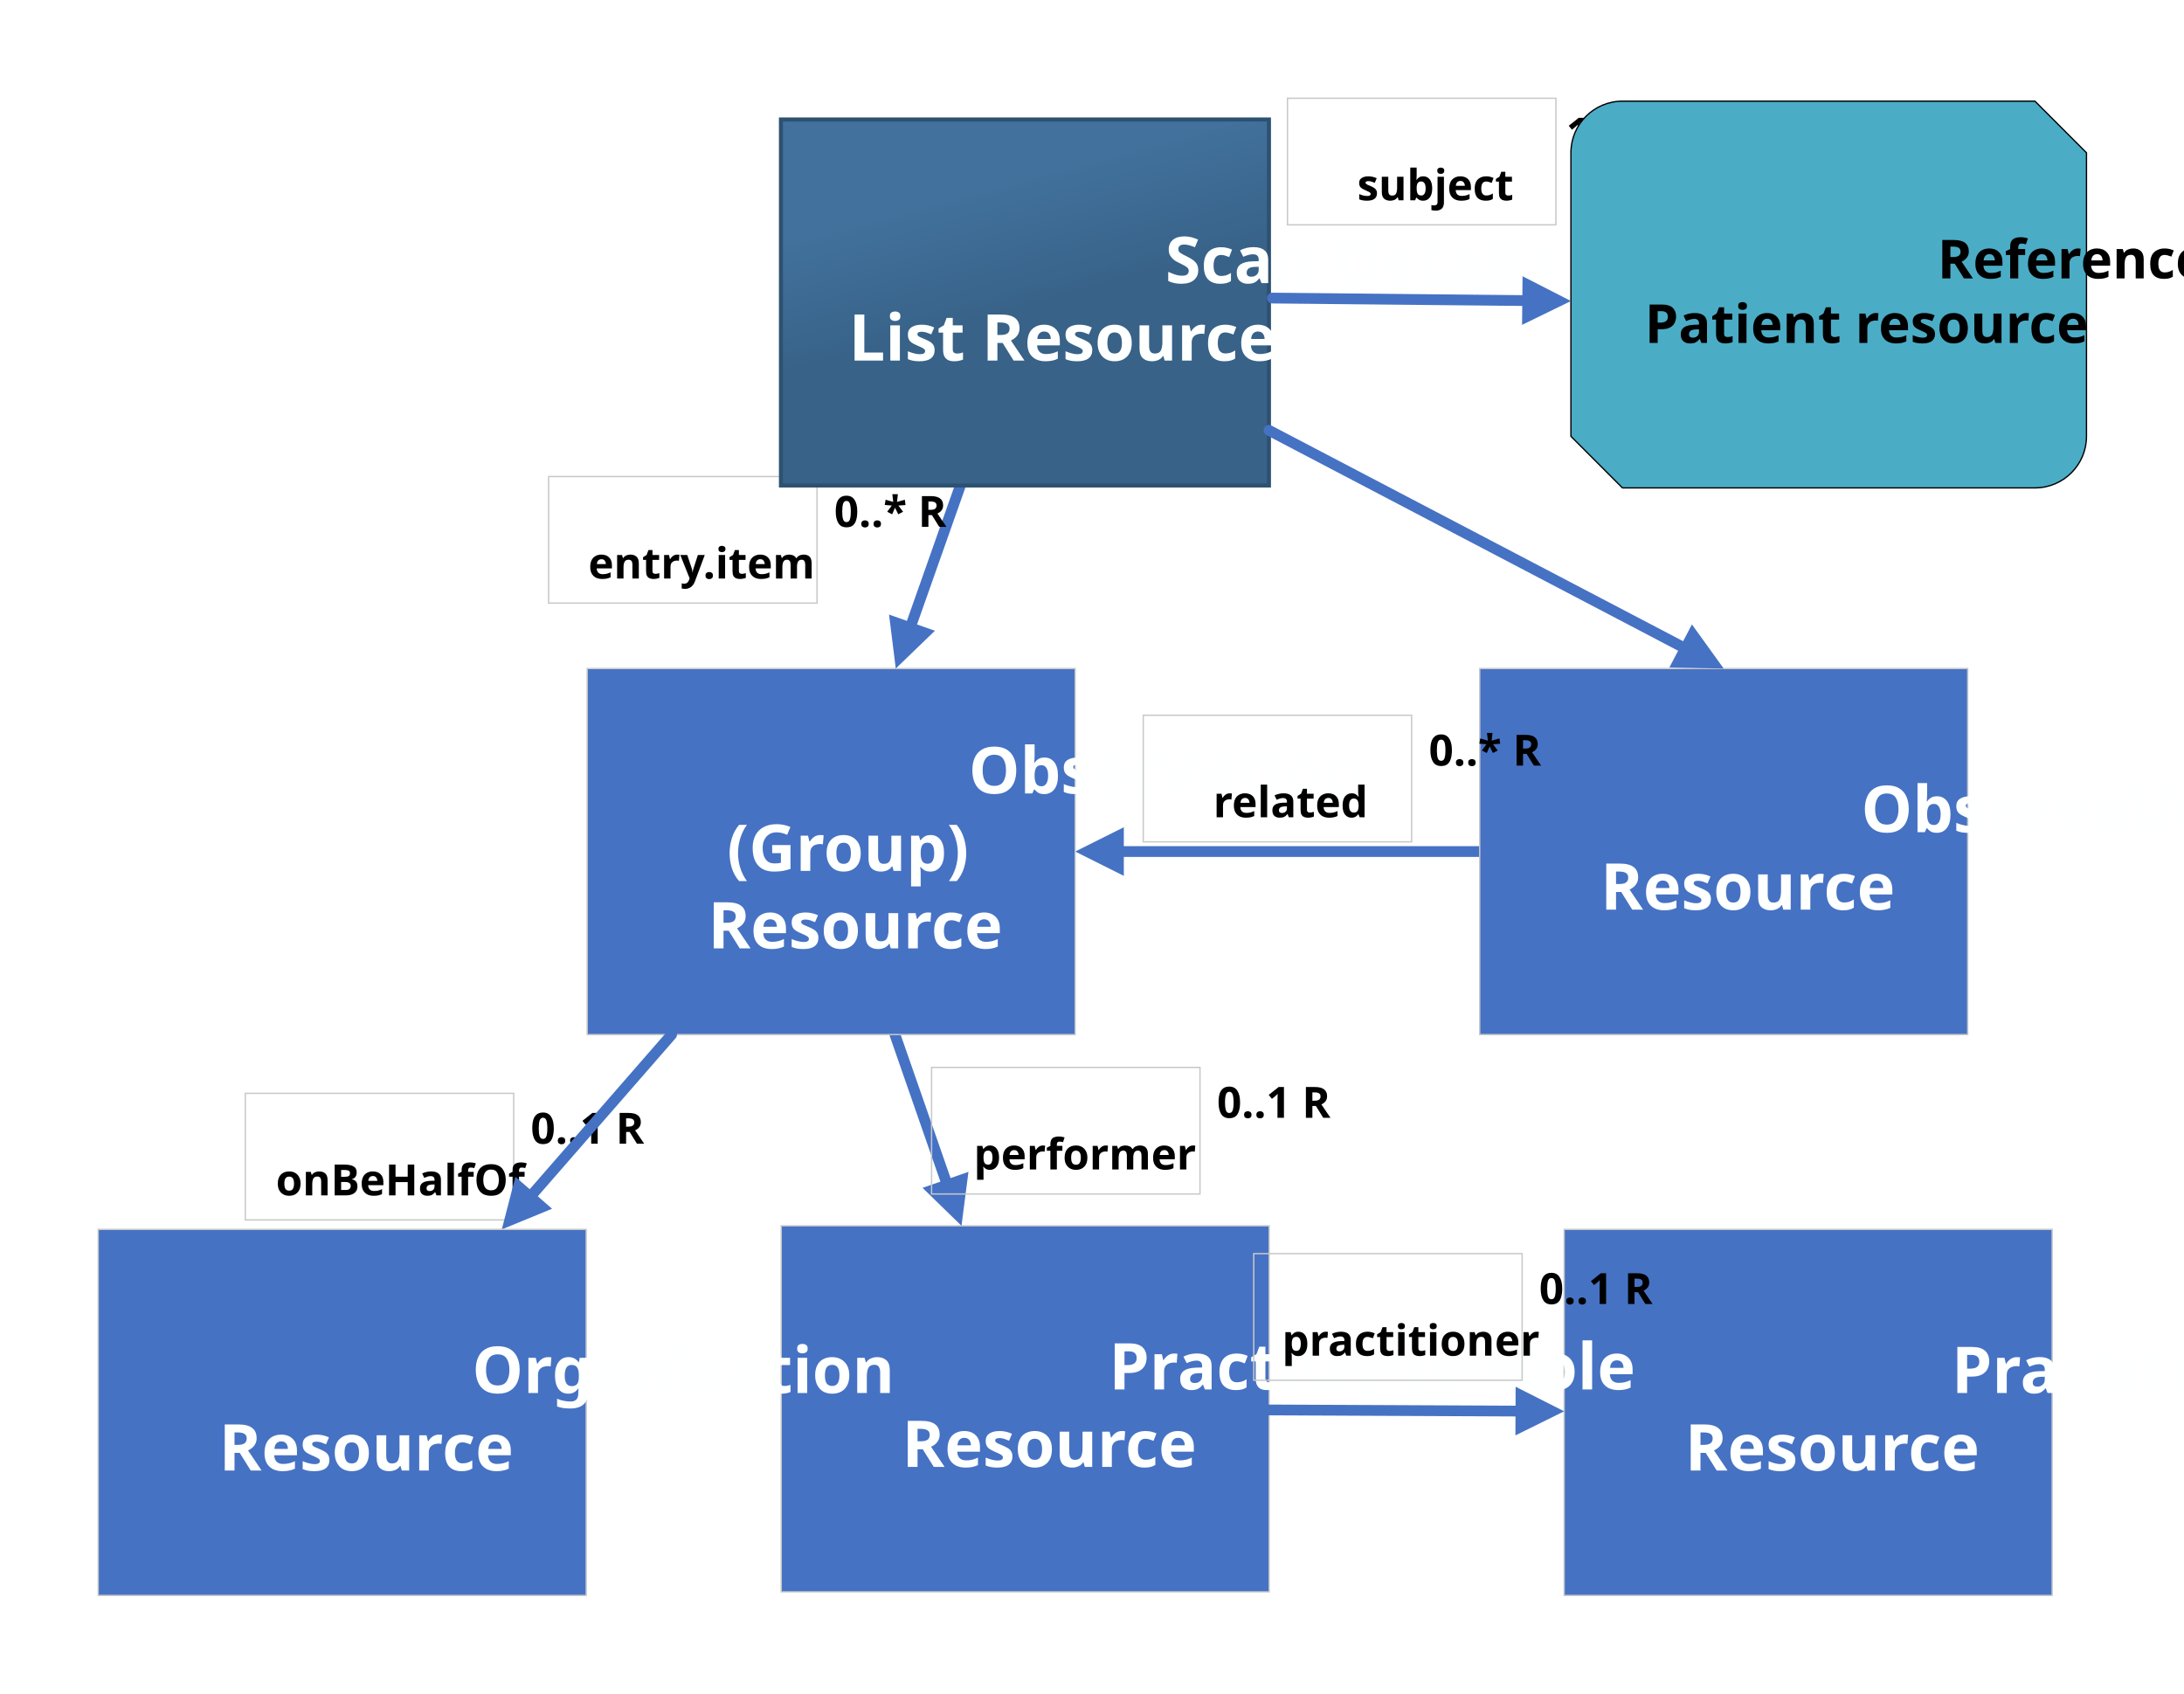
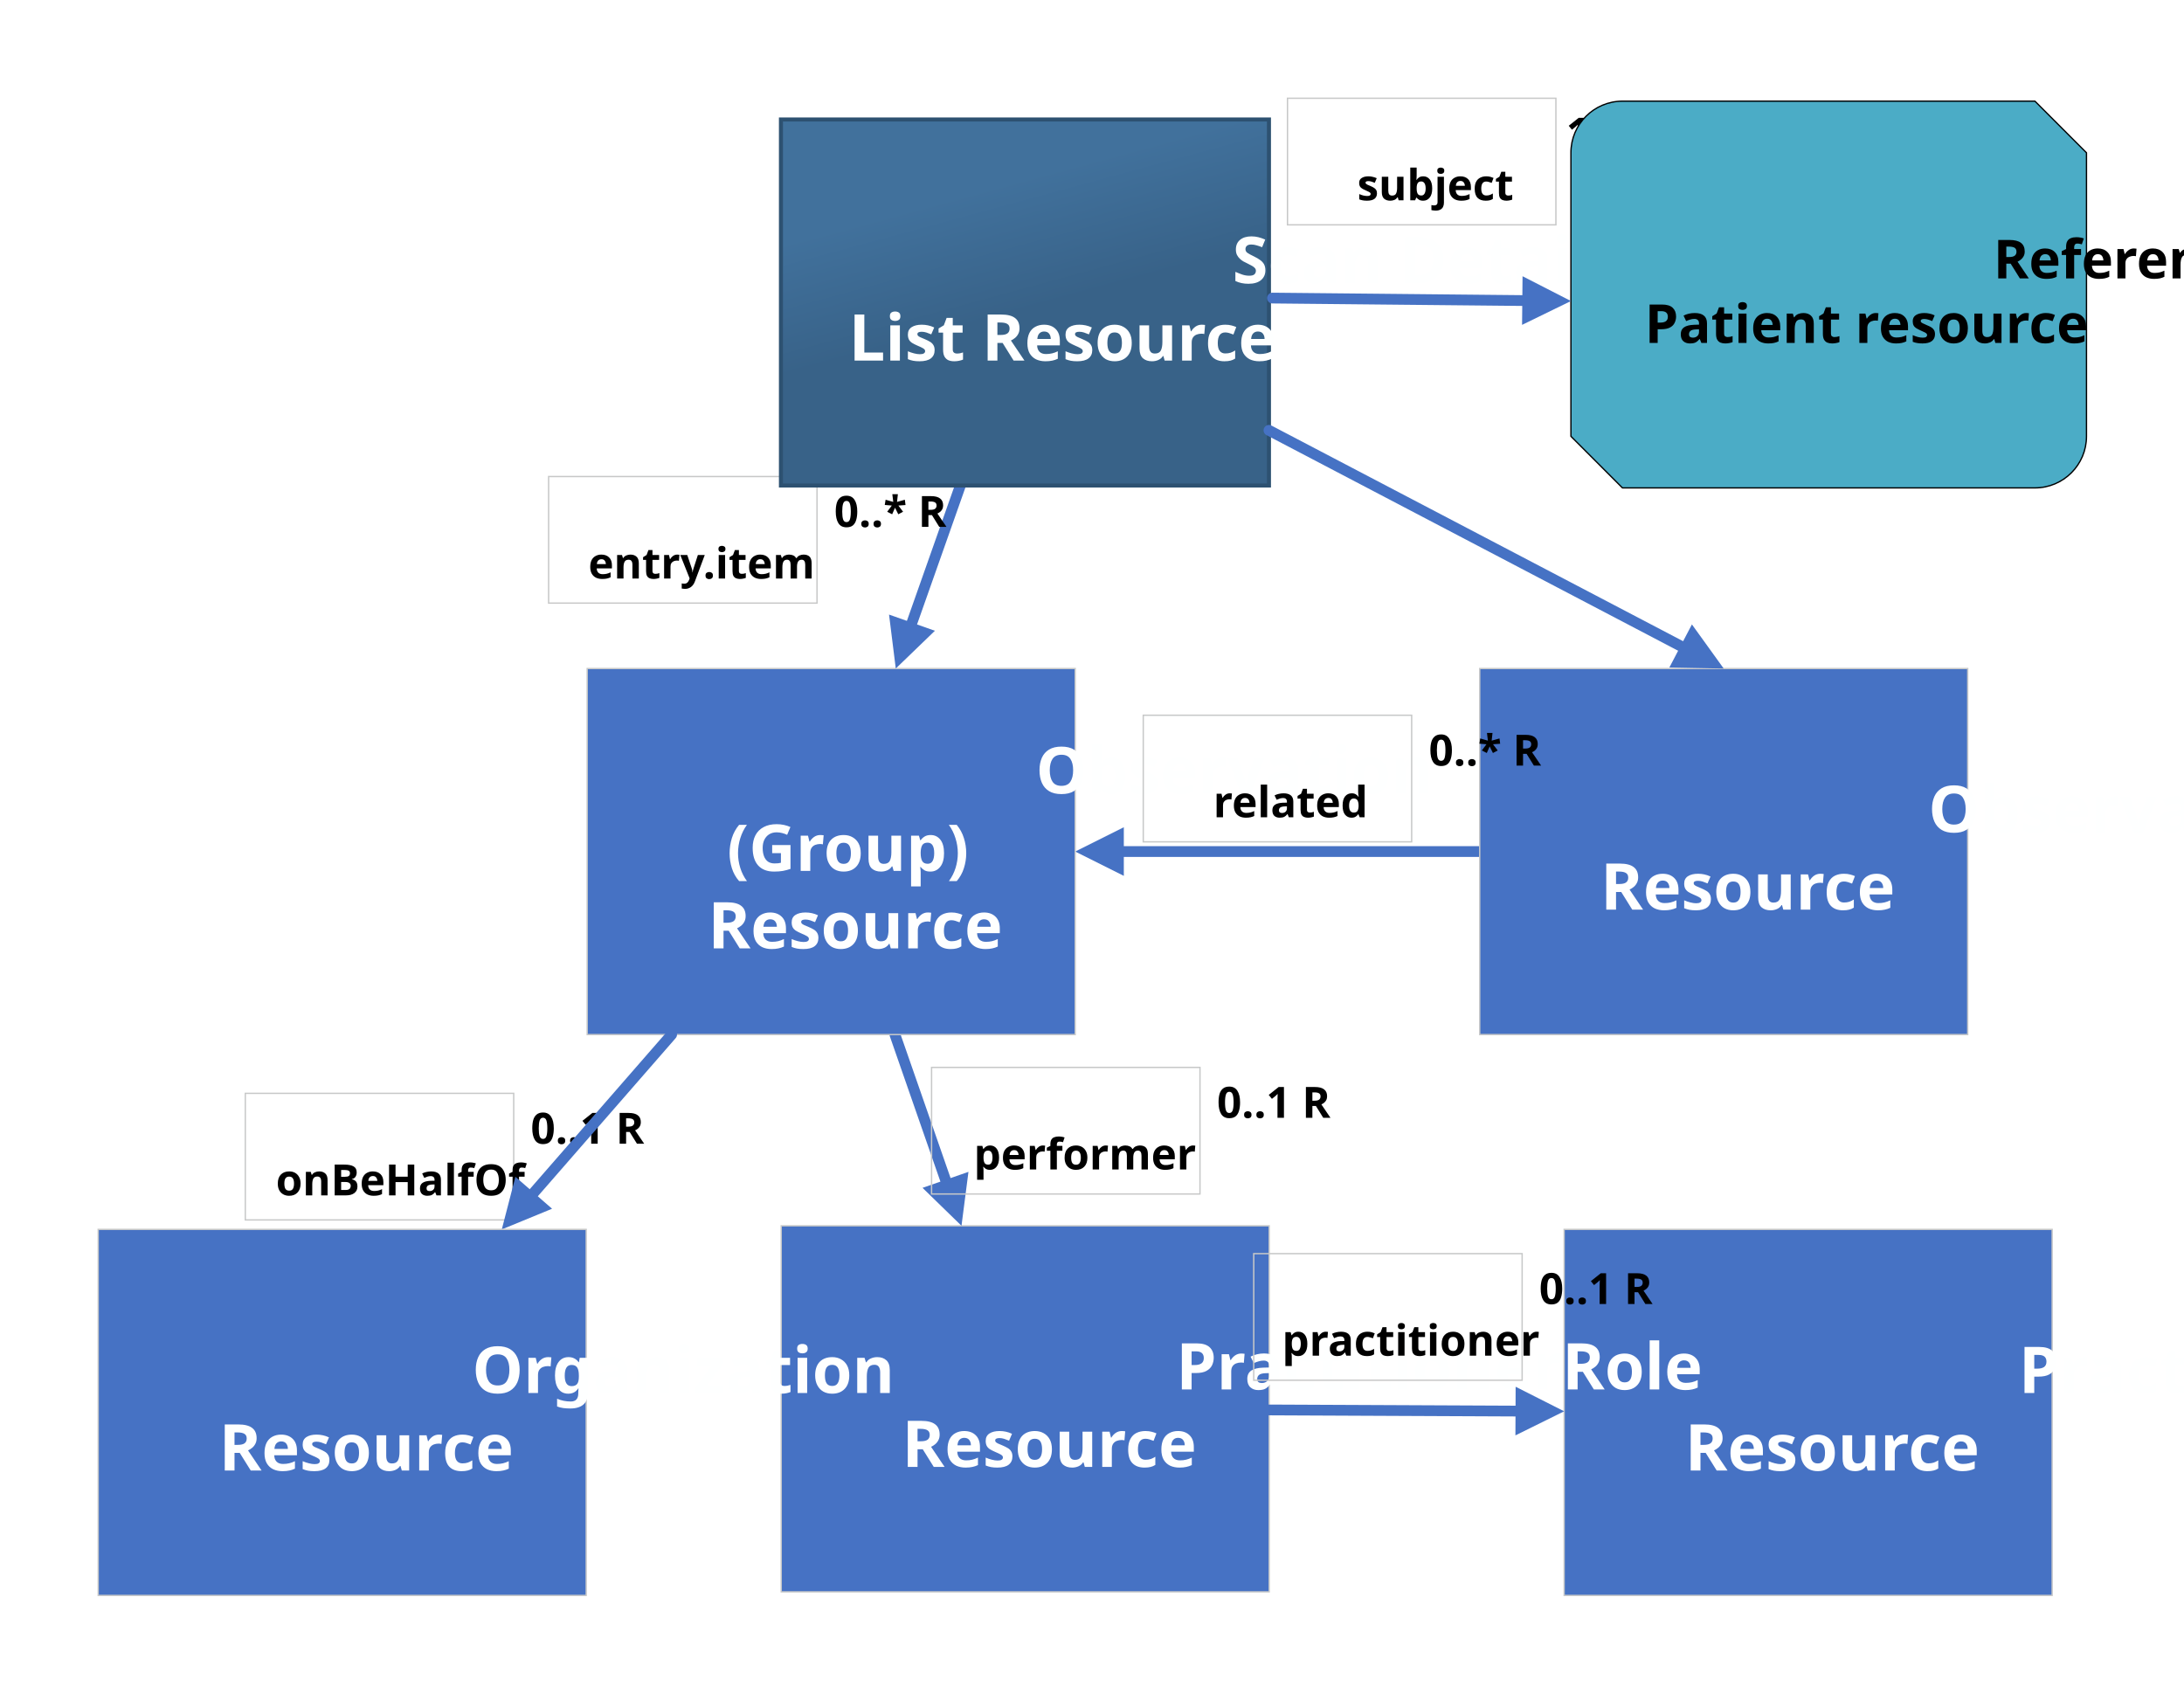
<svg xmlns="http://www.w3.org/2000/svg" xmlns:ns1="http://schemas.microsoft.com/visio/2003/SVGExtensions/" xmlns:xlink="http://www.w3.org/1999/xlink" width="5.638in" height="4.372in" viewBox="0 0 405.946 314.768" xml:space="preserve" color-interpolation-filters="sRGB" class="st12">
  <ns1:documentProperties ns1:langID="2057" ns1:metric="true" ns1:viewMarkup="false">
    <ns1:userDefs>
      <ns1:ud ns1:nameU="msvNoAutoConnect" ns1:val="VT0(1):26" />
    </ns1:userDefs>
  </ns1:documentProperties>
  <style type="text/css">
	
		.st1 {fill:#4672c4;stroke:#c7c8c8;stroke-width:0.25}
		.st2 {fill:#feffff;font-family:Calibri;font-size:1em;font-weight:bold}
		.st3 {font-size:1em}
		.st4 {marker-end:url(#mrkr4-14);stroke:#4672c4;stroke-linecap:round;stroke-linejoin:round;stroke-width:2}
		.st5 {fill:#4672c4;fill-opacity:1;stroke:#4672c4;stroke-opacity:1;stroke-width:0.442}
		.st6 {fill:none;stroke:#c7c8c8;stroke-width:0.25}
		.st7 {fill:#000000;font-family:Calibri;font-size:0.667em;font-weight:bold}
		.st8 {fill:#4672c4;fill-opacity:0;stroke:#c7c8c8;stroke-width:0.25}
		.st9 {fill:url(#grad0-67);stroke:#2d5171;stroke-width:0.75}
		.st10 {fill:#4bacc6;stroke:#000000;stroke-linecap:round;stroke-linejoin:round;stroke-width:0.24}
		.st11 {fill:#000000;font-family:Calibri;font-size:0.833em;font-weight:bold}
		.st12 {fill:none;fill-rule:evenodd;font-size:12px;overflow:visible;stroke-linecap:square;stroke-miterlimit:3}
	
	</style>
  <defs id="Patterns_And_Gradients">
    <linearGradient id="grad0-67" x1="0" y1="0" x2="1" y2="0" gradientTransform="rotate(250 0.5 0.5)">
      <stop offset="0" stop-color="#386288" stop-opacity="1" />
      <stop offset="0.48" stop-color="#386288" stop-opacity="1" />
      <stop offset="0.82" stop-color="#41719c" stop-opacity="1" />
    </linearGradient>
  </defs>
  <defs id="Markers">
    <g id="lend4">
      <path d="M 2 1 L 0 0 L 2 -1 L 2 1 " style="stroke:none" />
    </g>
    <marker id="mrkr4-14" class="st5" ns1:arrowType="4" ns1:arrowSize="2" ns1:setback="4.52" refX="-4.52" orient="auto" markerUnits="strokeWidth" overflow="visible">
      <use xlink:href="#lend4" transform="scale(-2.26,-2.26) " />
    </marker>
  </defs>
  <g ns1:mID="0" ns1:index="1" ns1:groupContext="foregroundPage">
    <ns1:pageProperties ns1:drawingScale="0.0393701" ns1:pageScale="0.0393701" ns1:drawingUnits="24" ns1:shadowOffsetX="8.50394" ns1:shadowOffsetY="-8.50394" />
    <ns1:layer ns1:name="Connector" ns1:index="0" />
-     <g id="shape1-1" ns1:mID="1" ns1:groupContext="shape" transform="translate(290.731,-18.25)">
-       <ns1:custProps>
-         <ns1:cp ns1:nameU="Row_1" ns1:lbl="title" ns1:type="0" ns1:langID="2057" ns1:val="VT4(Bundle)" />
-       </ns1:custProps>
-       <ns1:userDefs>
-         <ns1:ud ns1:nameU="visVersion" ns1:val="VT0(15):26" />
-         <ns1:ud ns1:nameU="visAltText" ns1:val="VT4(Bundle)" />
-       </ns1:userDefs>
-       <ns1:textBlock ns1:margins="rect(4,4,4,4)" ns1:tabSpace="42.5197" />
-       <ns1:textRect cx="45.354" cy="280.752" width="90.71" height="68.031" />
-       <rect x="0" y="246.736" width="90.709" height="68.031" class="st1" />
-       <text x="15.85" y="277.15" class="st2" ns1:langID="2057">
-         <ns1:paragraph ns1:horizAlign="1" />
-         <ns1:tabList />Practitioner<ns1:newlineChar />
-         <tspan x="22.45" dy="1.2em" class="st3">Resource</tspan>
-       </text>
-     </g>
-     <g id="shape2-5" ns1:mID="2" ns1:groupContext="shape" transform="translate(145.206,-18.9174)">
-       <ns1:custProps>
-         <ns1:cp ns1:nameU="Row_1" ns1:lbl="title" ns1:type="0" ns1:langID="2057" ns1:val="VT4(Bundle)" />
-       </ns1:custProps>
-       <ns1:userDefs>
-         <ns1:ud ns1:nameU="visVersion" ns1:val="VT0(15):26" />
-         <ns1:ud ns1:nameU="visAltText" ns1:val="VT4(Bundle)" />
-       </ns1:userDefs>
-       <ns1:textBlock ns1:margins="rect(4,4,4,4)" ns1:tabSpace="42.5197" />
-       <ns1:textRect cx="45.354" cy="280.752" width="90.71" height="68.031" />
-       <rect x="0" y="246.736" width="90.709" height="68.031" class="st1" />
-       <text x="4.75" y="277.15" class="st2" ns1:langID="2057">
-         <ns1:paragraph ns1:horizAlign="1" />
-         <ns1:tabList />PractitionerRole<ns1:newlineChar />
-         <tspan x="22.45" dy="1.2em" class="st3">Resource</tspan>
-       </text>
-     </g>
+     <a href="explore_scan_details.html#mapping-for-scan-details-practitioner">
+       <g id="shape1-1" ns1:mID="1" ns1:groupContext="shape" transform="translate(290.731,-18.25)">
+         <ns1:custProps>
+           <ns1:cp ns1:nameU="Row_1" ns1:lbl="title" ns1:type="0" ns1:langID="2057" ns1:val="VT4(Bundle)" />
+         </ns1:custProps>
+         <ns1:userDefs>
+           <ns1:ud ns1:nameU="visVersion" ns1:val="VT0(15):26" />
+           <ns1:ud ns1:nameU="visAltText" ns1:val="VT4(Bundle)" />
+         </ns1:userDefs>
+         <ns1:textBlock ns1:margins="rect(4,4,4,4)" ns1:tabSpace="42.5197" />
+         <ns1:textRect cx="45.354" cy="280.752" width="90.71" height="68.031" />
+         <rect x="0" y="246.736" width="90.709" height="68.031" class="st1" />
+         <text x="15.85" y="277.15" class="st2" ns1:langID="2057">
+           <ns1:paragraph ns1:horizAlign="1" />
+           <ns1:tabList />Practitioner<ns1:newlineChar />
+           <tspan x="22.45" dy="1.2em" class="st3">Resource</tspan>
+         </text>
+       </g>
+     </a>
+     <a href="explore_scan_details.html#mapping-for-scan-details-practitioner-role">
+       <g id="shape2-5" ns1:mID="2" ns1:groupContext="shape" transform="translate(145.206,-18.9174)">
+         <ns1:custProps>
+           <ns1:cp ns1:nameU="Row_1" ns1:lbl="title" ns1:type="0" ns1:langID="2057" ns1:val="VT4(Bundle)" />
+         </ns1:custProps>
+         <ns1:userDefs>
+           <ns1:ud ns1:nameU="visVersion" ns1:val="VT0(15):26" />
+           <ns1:ud ns1:nameU="visAltText" ns1:val="VT4(Bundle)" />
+         </ns1:userDefs>
+         <ns1:textBlock ns1:margins="rect(4,4,4,4)" ns1:tabSpace="42.5197" />
+         <ns1:textRect cx="45.354" cy="280.752" width="90.71" height="68.031" />
+         <rect x="0" y="246.736" width="90.709" height="68.031" class="st1" />
+         <text x="4.75" y="277.15" class="st2" ns1:langID="2057">
+           <ns1:paragraph ns1:horizAlign="1" />
+           <ns1:tabList />PractitionerRole<ns1:newlineChar />
+           <tspan x="22.45" dy="1.2em" class="st3">Resource</tspan>
+         </text>
+       </g>
+     </a>
    <g id="shape3-9" ns1:mID="3" ns1:groupContext="shape" ns1:layerMember="0" transform="translate(235.915,-59.6861)">
      <ns1:userDefs>
        <ns1:ud ns1:nameU="visVersion" ns1:val="VT0(15):26" />
      </ns1:userDefs>
      <path d="M0 321.73 L45.78 321.94" class="st4" />
    </g>
    <g id="shape4-15" ns1:mID="4" ns1:groupContext="shape" ns1:layerMember="0" transform="translate(275.037,-149.422)">
      <ns1:userDefs>
        <ns1:ud ns1:nameU="visVersion" ns1:val="VT0(15):26" />
      </ns1:userDefs>
      <path d="M0 307.68 L-66.15 307.68" class="st4" />
    </g>
-     <g id="shape5-20" ns1:mID="5" ns1:groupContext="shape" transform="translate(275.037,-122.493)">
-       <ns1:custProps>
-         <ns1:cp ns1:nameU="Row_1" ns1:lbl="title" ns1:type="0" ns1:langID="2057" ns1:val="VT4(Bundle)" />
-       </ns1:custProps>
-       <ns1:userDefs>
-         <ns1:ud ns1:nameU="visVersion" ns1:val="VT0(15):26" />
-         <ns1:ud ns1:nameU="visAltText" ns1:val="VT4(Bundle)" />
-       </ns1:userDefs>
-       <ns1:textBlock ns1:margins="rect(4,4,4,4)" ns1:tabSpace="42.5197" />
-       <ns1:textRect cx="45.354" cy="280.752" width="90.71" height="68.031" />
-       <rect x="0" y="246.736" width="90.709" height="68.031" class="st1" />
-       <text x="14.73" y="277.15" class="st2" ns1:langID="2057">
-         <ns1:paragraph ns1:horizAlign="1" />
-         <ns1:tabList />Observation<ns1:newlineChar />
-         <tspan x="22.45" dy="1.2em" class="st3">Resource</tspan>
-       </text>
-     </g>
+     <a href="explore_scan_details.html#mapping-for-scan-report-observation">
+       <g id="shape5-20" ns1:mID="5" ns1:groupContext="shape" transform="translate(275.037,-122.493)">
+         <ns1:custProps>
+           <ns1:cp ns1:nameU="Row_1" ns1:lbl="title" ns1:type="0" ns1:langID="2057" ns1:val="VT4(Bundle)" />
+         </ns1:custProps>
+         <ns1:userDefs>
+           <ns1:ud ns1:nameU="visVersion" ns1:val="VT0(15):26" />
+           <ns1:ud ns1:nameU="visAltText" ns1:val="VT4(Bundle)" />
+         </ns1:userDefs>
+         <ns1:textBlock ns1:margins="rect(4,4,4,4)" ns1:tabSpace="42.5197" />
+         <ns1:textRect cx="45.354" cy="280.752" width="90.71" height="68.031" />
+         <rect x="0" y="246.736" width="90.709" height="68.031" class="st1" />
+         <text x="14.73" y="277.15" class="st2" ns1:langID="2057">
+           <ns1:paragraph ns1:horizAlign="1" />
+           <ns1:tabList />Observation<ns1:newlineChar />
+           <tspan x="22.45" dy="1.2em" class="st3">Resource</tspan>
+         </text>
+       </g>
+     </a>
    <g id="shape6-24" ns1:mID="6" ns1:groupContext="shape" ns1:layerMember="0" transform="translate(165.442,-122.493)">
      <ns1:userDefs>
        <ns1:ud ns1:nameU="visVersion" ns1:val="VT0(15):26" />
      </ns1:userDefs>
      <path d="M0.9 314.77 L10.3 341.77" class="st4" />
    </g>
-     <g id="shape7-29" ns1:mID="7" ns1:groupContext="shape" transform="translate(109.143,-122.493)">
-       <ns1:custProps>
-         <ns1:cp ns1:nameU="Row_1" ns1:lbl="title" ns1:type="0" ns1:langID="2057" ns1:val="VT4(Bundle)" />
-       </ns1:custProps>
-       <ns1:userDefs>
-         <ns1:ud ns1:nameU="visVersion" ns1:val="VT0(15):26" />
-         <ns1:ud ns1:nameU="visAltText" ns1:val="VT4(Bundle)" />
-       </ns1:userDefs>
-       <ns1:textBlock ns1:margins="rect(4,4,4,4)" ns1:tabSpace="42.5197" />
-       <ns1:textRect cx="45.354" cy="280.752" width="90.71" height="68.031" />
-       <rect x="0" y="246.736" width="90.709" height="68.031" class="st1" />
-       <text x="14.73" y="269.95" class="st2" ns1:langID="2057">
-         <ns1:paragraph ns1:horizAlign="1" />
-         <ns1:tabList />Observation <tspan x="25.99" dy="1.2em" class="st3">(Group) </tspan>
-         <tspan x="22.45" dy="1.2em" class="st3">Resource </tspan>
-       </text>
-     </g>
+     <a href="explore_scan_details.html#mapping-for-scan-report-group-observation">
+       <g id="shape7-29" ns1:mID="7" ns1:groupContext="shape" transform="translate(109.143,-122.493)">
+         <ns1:custProps>
+           <ns1:cp ns1:nameU="Row_1" ns1:lbl="title" ns1:type="0" ns1:langID="2057" ns1:val="VT4(Bundle)" />
+         </ns1:custProps>
+         <ns1:userDefs>
+           <ns1:ud ns1:nameU="visVersion" ns1:val="VT0(15):26" />
+           <ns1:ud ns1:nameU="visAltText" ns1:val="VT4(Bundle)" />
+         </ns1:userDefs>
+         <ns1:textBlock ns1:margins="rect(4,4,4,4)" ns1:tabSpace="42.5197" />
+         <ns1:textRect cx="45.354" cy="280.752" width="90.71" height="68.031" />
+         <rect x="0" y="246.736" width="90.709" height="68.031" class="st1" />
+         <text x="14.73" y="269.95" class="st2" ns1:langID="2057">
+           <ns1:paragraph ns1:horizAlign="1" />
+           <ns1:tabList />Observation <tspan x="25.99" dy="1.2em" class="st3">(Group) </tspan>
+           <tspan x="22.45" dy="1.2em" class="st3">Resource </tspan>
+         </text>
+       </g>
+     </a>
    <g id="shape8-34" ns1:mID="8" ns1:groupContext="shape" ns1:layerMember="0" transform="translate(179.59,-224.541)">
      <ns1:userDefs>
        <ns1:ud ns1:nameU="visVersion" ns1:val="VT0(15):26" />
      </ns1:userDefs>
      <path d="M-1.08 314.77 L-10.08 340.26" class="st4" />
    </g>
    <g id="shape9-39" ns1:mID="9" ns1:groupContext="shape" transform="translate(101.972,-202.684)">
      <ns1:textBlock ns1:margins="rect(4,4,4,4)" ns1:tabSpace="42.5197" />
      <ns1:textRect cx="24.945" cy="303.004" width="49.89" height="23.528" />
      <rect x="0" y="291.24" width="49.89" height="23.528" class="st6" />
      <text x="15.63" y="300.6" class="st7" ns1:langID="2057">
        <ns1:paragraph ns1:horizAlign="1" />
        <ns1:tabList />0..* R<ns1:newlineChar />
        <tspan x="7.38" dy="1.2em" class="st3">entry.item </tspan>
      </text>
    </g>
    <g id="shape10-43" ns1:mID="10" ns1:groupContext="shape" transform="translate(173.155,-92.8604)">
      <ns1:textBlock ns1:margins="rect(4,4,4,4)" ns1:tabSpace="42.5197" />
      <ns1:textRect cx="24.945" cy="303.004" width="49.89" height="23.528" />
      <rect x="0" y="291.24" width="49.89" height="23.528" class="st8" />
      <text x="15.6" y="300.6" class="st7" ns1:langID="2057">
        <ns1:paragraph ns1:horizAlign="1" />
        <ns1:tabList />0..1 R<ns1:newlineChar />
        <tspan x="7.84" dy="1.2em" class="st3">performer</tspan>
      </text>
    </g>
    <g id="shape11-47" ns1:mID="11" ns1:groupContext="shape" transform="translate(45.596,-88.0415)">
      <ns1:textBlock ns1:margins="rect(4,4,4,4)" ns1:tabSpace="42.5197" />
      <ns1:textRect cx="24.945" cy="303.004" width="49.89" height="23.528" />
      <rect x="0" y="291.24" width="49.89" height="23.528" class="st8" />
      <text x="15.6" y="300.6" class="st7" ns1:langID="2057">
        <ns1:paragraph ns1:horizAlign="1" />
        <ns1:tabList />0..1 R<ns1:newlineChar />
        <tspan x="5.68" dy="1.2em" class="st3">onBeHalfOf</tspan>
      </text>
    </g>
    <g id="shape12-51" ns1:mID="12" ns1:groupContext="shape" ns1:layerMember="0" transform="translate(124.838,-122.493)">
      <ns1:userDefs>
        <ns1:ud ns1:nameU="visVersion" ns1:val="VT0(15):26" />
      </ns1:userDefs>
      <path d="M0 314.77 L-25.63 344.17" class="st4" />
    </g>
    <g id="shape13-56" ns1:mID="13" ns1:groupContext="shape" transform="translate(212.5,-158.315)">
      <ns1:textBlock ns1:margins="rect(4,4,4,4)" ns1:tabSpace="42.5197" />
      <ns1:textRect cx="24.945" cy="303.004" width="49.89" height="23.528" />
      <rect x="0" y="291.24" width="49.89" height="23.528" class="st6" />
      <text x="15.63" y="300.6" class="st7" ns1:langID="2057">
        <ns1:paragraph ns1:horizAlign="1" />
        <ns1:tabList />0..* R<ns1:newlineChar />
        <tspan x="13.01" dy="1.2em" class="st3">related </tspan>
      </text>
    </g>
    <g id="shape14-60" ns1:mID="14" ns1:groupContext="shape" transform="translate(233.033,-58.2457)">
      <ns1:textBlock ns1:margins="rect(4,4,4,4)" ns1:tabSpace="42.5197" />
      <ns1:textRect cx="24.945" cy="303.004" width="49.89" height="23.528" />
      <rect x="0" y="291.24" width="49.89" height="23.528" class="st8" />
      <text x="15.6" y="300.6" class="st7" ns1:langID="2057">
        <ns1:paragraph ns1:horizAlign="1" />
        <ns1:tabList />0..1 R<ns1:newlineChar />
        <tspan x="5.26" dy="1.2em" class="st3">practitioner</tspan>
      </text>
    </g>
-     <g id="shape15-64" ns1:mID="15" ns1:groupContext="shape" transform="translate(145.155,-224.541)">
-       <ns1:custProps>
-         <ns1:cp ns1:nameU="Row_1" ns1:lbl="title" ns1:type="0" ns1:langID="2057" ns1:val="VT4(Bundle)" />
-       </ns1:custProps>
-       <ns1:userDefs>
-         <ns1:ud ns1:nameU="visVersion" ns1:val="VT0(15):26" />
-         <ns1:ud ns1:nameU="visAltText" ns1:val="VT4(Bundle)" />
-       </ns1:userDefs>
-       <ns1:textBlock ns1:margins="rect(4,4,4,4)" ns1:tabSpace="42.5197" />
-       <ns1:textRect cx="45.354" cy="280.752" width="90.71" height="68.031" />
-       <rect x="0" y="246.736" width="90.709" height="68.031" class="st9" />
-       <text x="15.28" y="277.15" class="st2" ns1:langID="2057">
-         <ns1:paragraph ns1:horizAlign="1" />
-         <ns1:tabList />Scan Details<ns1:newlineChar />
-         <tspan x="12.61" dy="1.2em" class="st3">List Resource</tspan>
-       </text>
-     </g>
+     <a href="explore_scan_details.html#mapping-for-scan-report-list">
+       <g id="shape15-64" ns1:mID="15" ns1:groupContext="shape" transform="translate(145.155,-224.541)">
+         <ns1:custProps>
+           <ns1:cp ns1:nameU="Row_1" ns1:lbl="title" ns1:type="0" ns1:langID="2057" ns1:val="VT4(Bundle)" />
+         </ns1:custProps>
+         <ns1:userDefs>
+           <ns1:ud ns1:nameU="visVersion" ns1:val="VT0(15):26" />
+           <ns1:ud ns1:nameU="visAltText" ns1:val="VT4(Bundle)" />
+         </ns1:userDefs>
+         <ns1:textBlock ns1:margins="rect(4,4,4,4)" ns1:tabSpace="42.5197" />
+         <ns1:textRect cx="45.354" cy="280.752" width="90.71" height="68.031" />
+         <rect x="0" y="246.736" width="90.709" height="68.031" class="st9" />
+         <text x="15.28" y="277.15" class="st2" ns1:langID="2057">
+           <ns1:paragraph ns1:horizAlign="1" />
+           <ns1:tabList />Scan Details<ns1:newlineChar />
+           <tspan x="12.61" dy="1.2em" class="st3">List Resource</tspan>
+         </text>
+       </g>
+     </a>
    <g id="shape16-70" ns1:mID="16" ns1:groupContext="shape" transform="translate(239.31,-272.99)">
      <ns1:textBlock ns1:margins="rect(4,4,4,4)" ns1:tabSpace="42.5197" />
      <ns1:textRect cx="24.945" cy="303.004" width="49.89" height="23.528" />
      <rect x="0" y="291.24" width="49.89" height="23.528" class="st8" />
      <text x="14.35" y="300.6" class="st7" ns1:langID="2057">
        <ns1:paragraph ns1:horizAlign="1" />
        <ns1:tabList />1..1 M<ns1:newlineChar />
        <tspan x="12.96" dy="1.2em" class="st3">subject</tspan>
      </text>
    </g>
-     <g id="shape17-74" ns1:mID="17" ns1:groupContext="shape" transform="translate(291.992,-224.099)">
-       <ns1:userDefs>
-         <ns1:ud ns1:nameU="CTypeTopLeftSnip" ns1:prompt="" ns1:val="VT0(0):5" />
-         <ns1:ud ns1:nameU="CTypeTopRightSnip" ns1:prompt="" ns1:val="VT0(1):5" />
-         <ns1:ud ns1:nameU="CTypeBotLeftSnip" ns1:prompt="" ns1:val="VT0(1):5" />
-         <ns1:ud ns1:nameU="CTypeBotRightSnip" ns1:prompt="" ns1:val="VT0(0):5" />
-         <ns1:ud ns1:nameU="CornerLockHoriz" ns1:prompt="" ns1:val="VT0(0):5" />
-         <ns1:ud ns1:nameU="CornerLockVert" ns1:prompt="" ns1:val="VT0(0):5" />
-         <ns1:ud ns1:nameU="CornerLockDiag" ns1:prompt="" ns1:val="VT0(0):5" />
-         <ns1:ud ns1:nameU="TopLeftOffset" ns1:prompt="" ns1:val="VT0(0.15748031496063):24" />
-         <ns1:ud ns1:nameU="TopRightOffset" ns1:prompt="" ns1:val="VT0(0.15748031496063):24" />
-         <ns1:ud ns1:nameU="BotLeftOffset" ns1:prompt="" ns1:val="VT0(0.15748031496063):24" />
-         <ns1:ud ns1:nameU="BotRightOffset" ns1:prompt="" ns1:val="VT0(0.15748031496063):24" />
-         <ns1:ud ns1:nameU="visVersion" ns1:prompt="" ns1:val="VT0(15):26" />
-         <ns1:ud ns1:nameU="TopLeftOffset" ns1:prompt="" ns1:val="VT0(0.13310171124648):1" />
-         <ns1:ud ns1:nameU="TopRightOffset" ns1:prompt="" ns1:val="VT0(0.13310171124649):1" />
-         <ns1:ud ns1:nameU="BotLeftOffset" ns1:prompt="" ns1:val="VT0(0.13310171124648):1" />
-         <ns1:ud ns1:nameU="BotRightOffset" ns1:prompt="" ns1:val="VT0(0.13310171124649):1" />
-       </ns1:userDefs>
-       <ns1:textBlock ns1:margins="rect(4,4,4,4)" ns1:tabSpace="42.5197" />
-       <ns1:textRect cx="47.917" cy="278.83" width="95.84" height="71.875" />
-       <path d="M9.58 314.77 L86.25 314.77 A9.583 9.583 -180 0 0 95.83 305.18 L95.83 252.48 L86.25 242.89 L9.58 242.89 A9.583        9.583 -180 0 0 0 252.48 L0 305.18 L9.58 314.77 Z" class="st10" />
-       <text x="21.35" y="275.83" class="st11" ns1:langID="2057">
-         <ns1:paragraph ns1:horizAlign="1" />
-         <ns1:tabList />Reference to <ns1:newlineChar />
-         <tspan x="13.72" dy="1.2em" class="st3">Patient resource </tspan>
-       </text>
-     </g>
+     <a href="explore_scan_details.html#patient-reference">
+       <g id="shape17-74" ns1:mID="17" ns1:groupContext="shape" transform="translate(291.992,-224.099)">
+         <ns1:userDefs>
+           <ns1:ud ns1:nameU="CTypeTopLeftSnip" ns1:prompt="" ns1:val="VT0(0):5" />
+           <ns1:ud ns1:nameU="CTypeTopRightSnip" ns1:prompt="" ns1:val="VT0(1):5" />
+           <ns1:ud ns1:nameU="CTypeBotLeftSnip" ns1:prompt="" ns1:val="VT0(1):5" />
+           <ns1:ud ns1:nameU="CTypeBotRightSnip" ns1:prompt="" ns1:val="VT0(0):5" />
+           <ns1:ud ns1:nameU="CornerLockHoriz" ns1:prompt="" ns1:val="VT0(0):5" />
+           <ns1:ud ns1:nameU="CornerLockVert" ns1:prompt="" ns1:val="VT0(0):5" />
+           <ns1:ud ns1:nameU="CornerLockDiag" ns1:prompt="" ns1:val="VT0(0):5" />
+           <ns1:ud ns1:nameU="TopLeftOffset" ns1:prompt="" ns1:val="VT0(0.15748031496063):24" />
+           <ns1:ud ns1:nameU="TopRightOffset" ns1:prompt="" ns1:val="VT0(0.15748031496063):24" />
+           <ns1:ud ns1:nameU="BotLeftOffset" ns1:prompt="" ns1:val="VT0(0.15748031496063):24" />
+           <ns1:ud ns1:nameU="BotRightOffset" ns1:prompt="" ns1:val="VT0(0.15748031496063):24" />
+           <ns1:ud ns1:nameU="visVersion" ns1:prompt="" ns1:val="VT0(15):26" />
+           <ns1:ud ns1:nameU="TopLeftOffset" ns1:prompt="" ns1:val="VT0(0.13310171124648):1" />
+           <ns1:ud ns1:nameU="TopRightOffset" ns1:prompt="" ns1:val="VT0(0.13310171124649):1" />
+           <ns1:ud ns1:nameU="BotLeftOffset" ns1:prompt="" ns1:val="VT0(0.13310171124648):1" />
+           <ns1:ud ns1:nameU="BotRightOffset" ns1:prompt="" ns1:val="VT0(0.13310171124649):1" />
+         </ns1:userDefs>
+         <ns1:textBlock ns1:margins="rect(4,4,4,4)" ns1:tabSpace="42.5197" />
+         <ns1:textRect cx="47.917" cy="278.83" width="95.84" height="71.875" />
+         <path d="M9.58 314.77 L86.25 314.77 A9.583 9.583 -180 0 0 95.83 305.18 L95.83 252.48 L86.25 242.89 L9.58 242.89 A9.583        9.583 -180 0 0 0 252.48 L0 305.18 L9.58 314.77 Z" class="st10" />
+         <text x="21.35" y="275.83" class="st11" ns1:langID="2057">
+           <ns1:paragraph ns1:horizAlign="1" />
+           <ns1:tabList />Reference to <ns1:newlineChar />
+           <tspan x="13.72" dy="1.2em" class="st3">Patient resource </tspan>
+         </text>
+       </g>
+     </a>
    <g id="shape18-78" ns1:mID="18" ns1:groupContext="shape" ns1:layerMember="0" transform="translate(236.516,-266.191)">
      <ns1:userDefs>
        <ns1:ud ns1:nameU="visVersion" ns1:val="VT0(15):26" />
      </ns1:userDefs>
      <path d="M0 321.58 L46.44 322.04" class="st4" />
    </g>
    <g id="shape19-83" ns1:mID="19" ns1:groupContext="shape" transform="translate(18.25,-18.25)">
      <ns1:custProps>
        <ns1:cp ns1:nameU="Row_1" ns1:lbl="title" ns1:type="0" ns1:langID="2057" ns1:val="VT4(Bundle)" />
      </ns1:custProps>
      <ns1:userDefs>
        <ns1:ud ns1:nameU="visVersion" ns1:val="VT0(15):26" />
        <ns1:ud ns1:nameU="visAltText" ns1:val="VT4(Bundle)" />
      </ns1:userDefs>
      <ns1:textBlock ns1:margins="rect(4,4,4,4)" ns1:tabSpace="42.5197" />
      <ns1:textRect cx="45.354" cy="280.752" width="90.71" height="68.031" />
      <rect x="0" y="246.736" width="90.709" height="68.031" class="st1" />
      <text x="13.32" y="277.15" class="st2" ns1:langID="2057">
        <ns1:paragraph ns1:horizAlign="1" />
        <ns1:tabList />Organization<ns1:newlineChar />
        <tspan x="22.45" dy="1.2em" class="st3">Resource</tspan>
      </text>
    </g>
    <g id="shape21-87" ns1:mID="21" ns1:groupContext="shape" ns1:layerMember="0" transform="translate(235.864,-234.8)">
      <ns1:userDefs>
        <ns1:ud ns1:nameU="visVersion" ns1:val="VT0(15):26" />
      </ns1:userDefs>
      <path d="M0 314.77 L76.52 354.85" class="st4" />
    </g>
  </g>
</svg>
